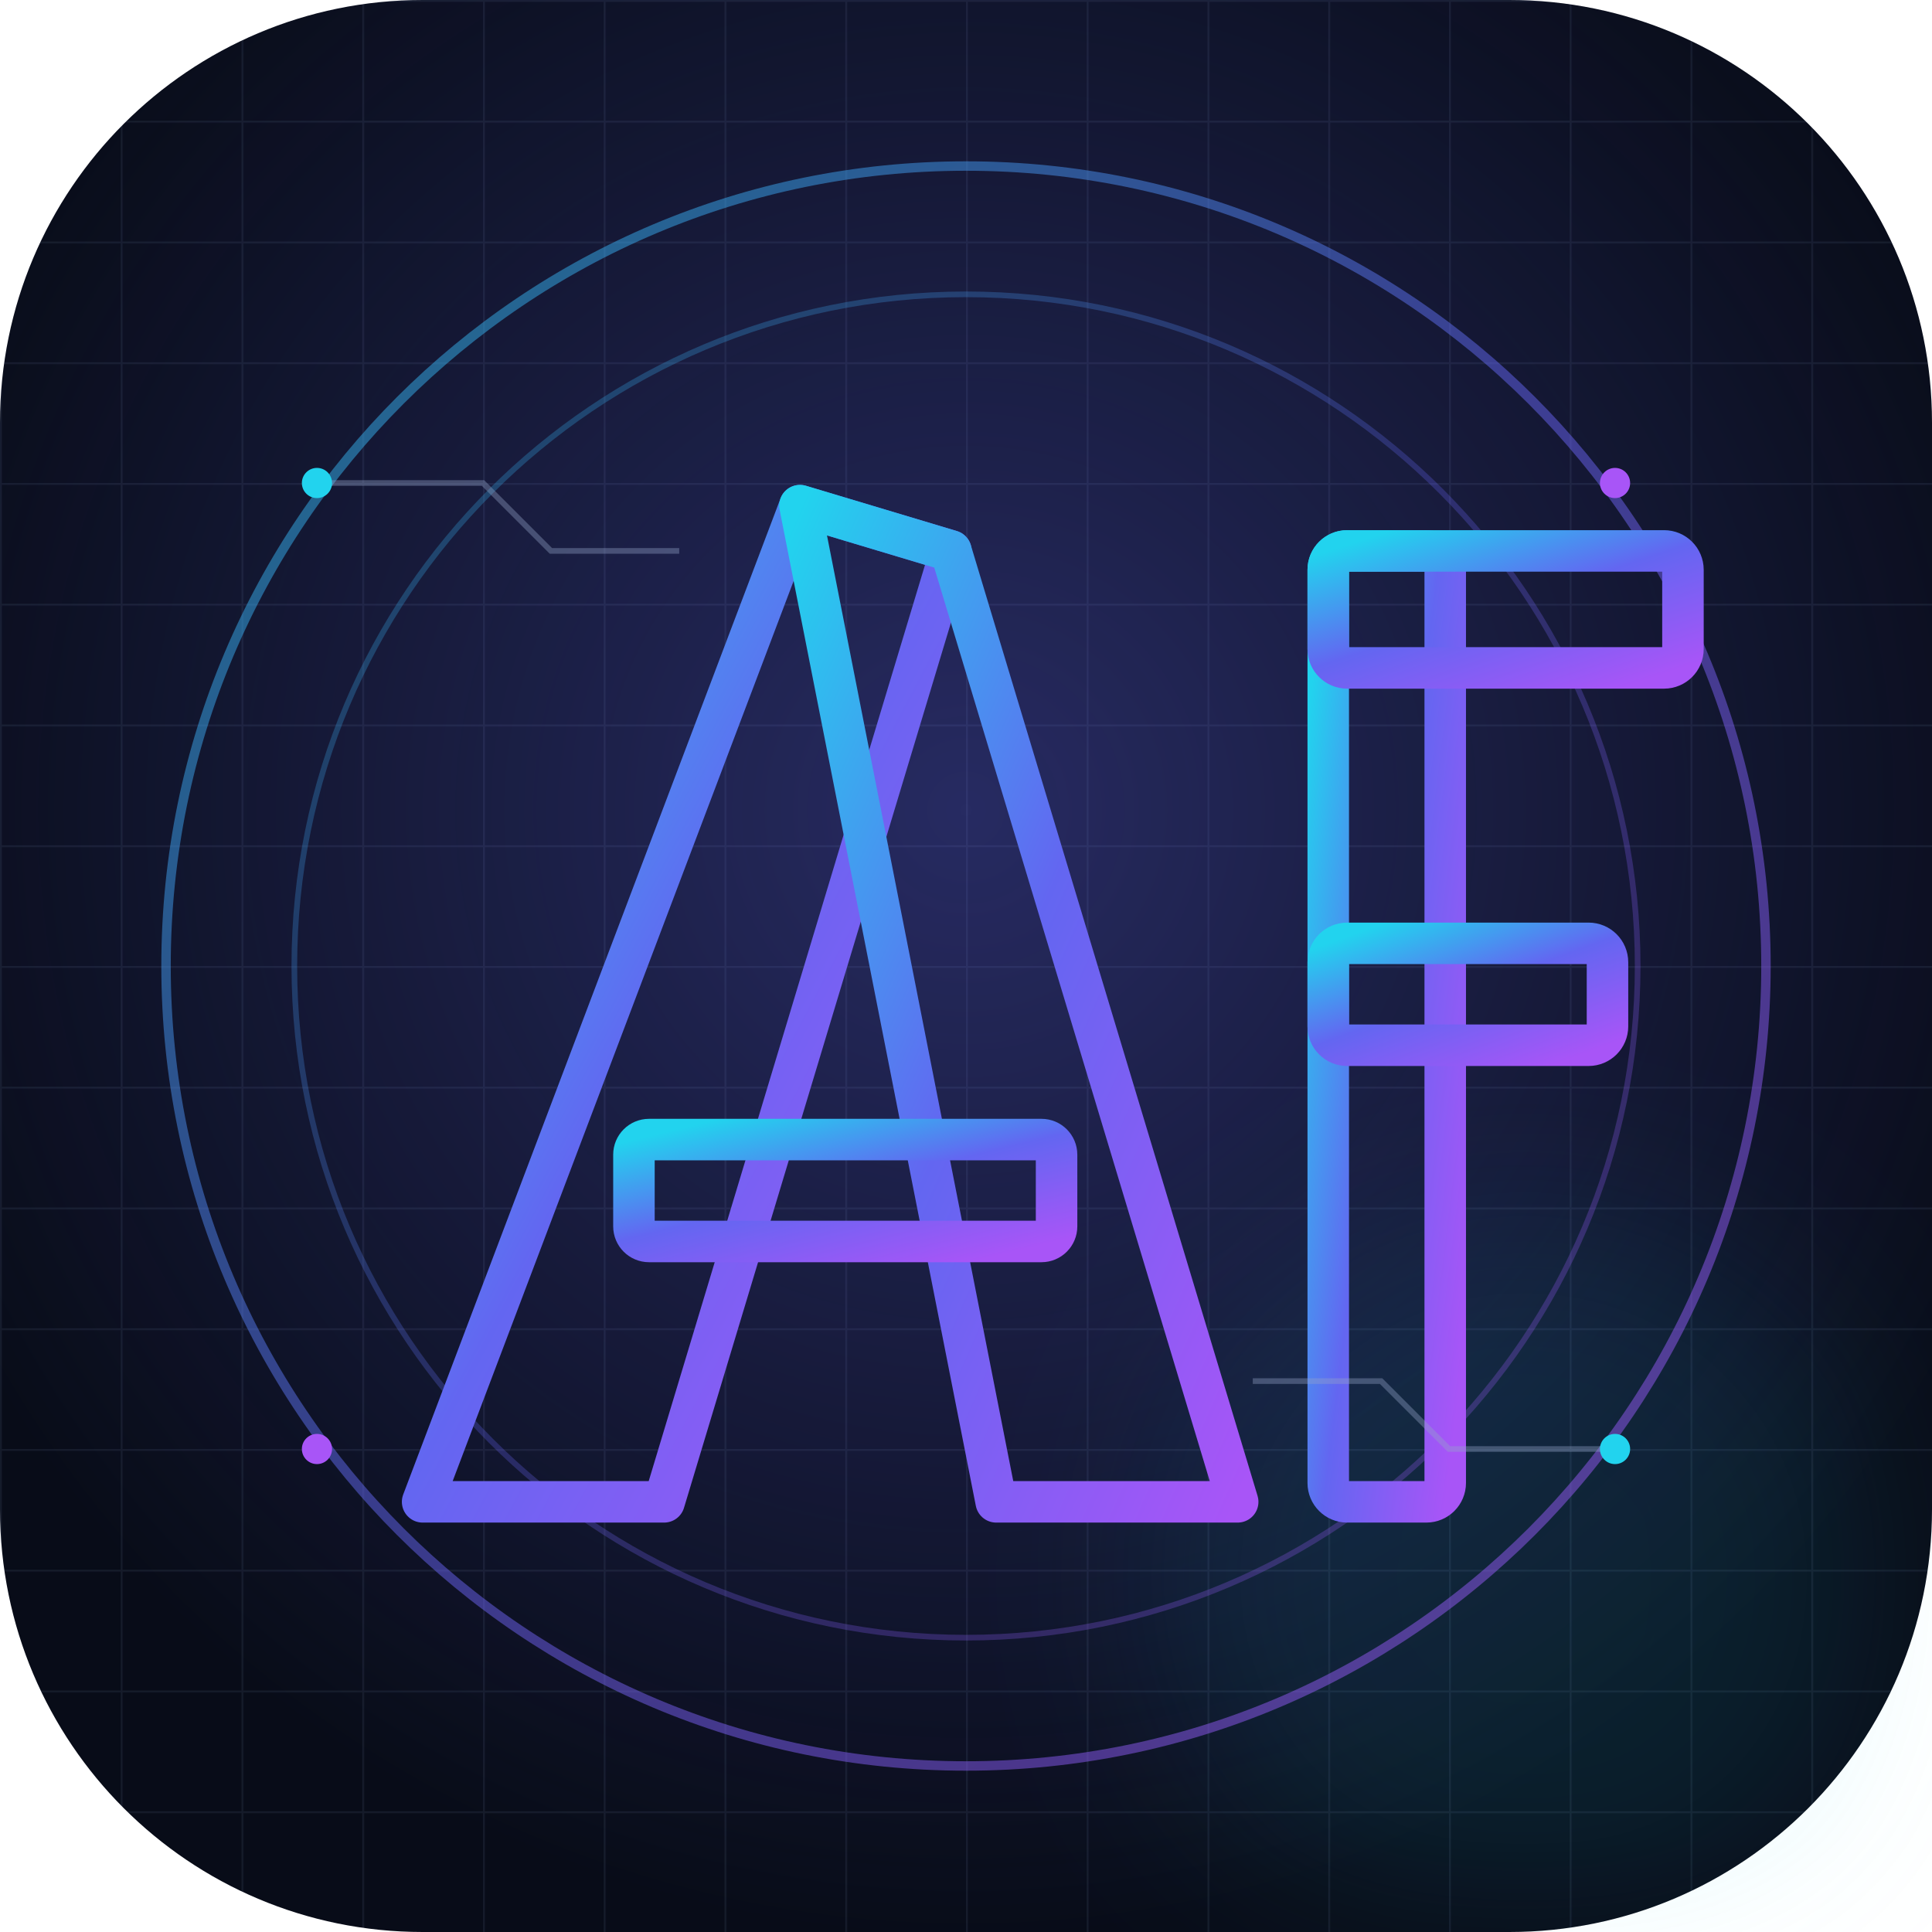
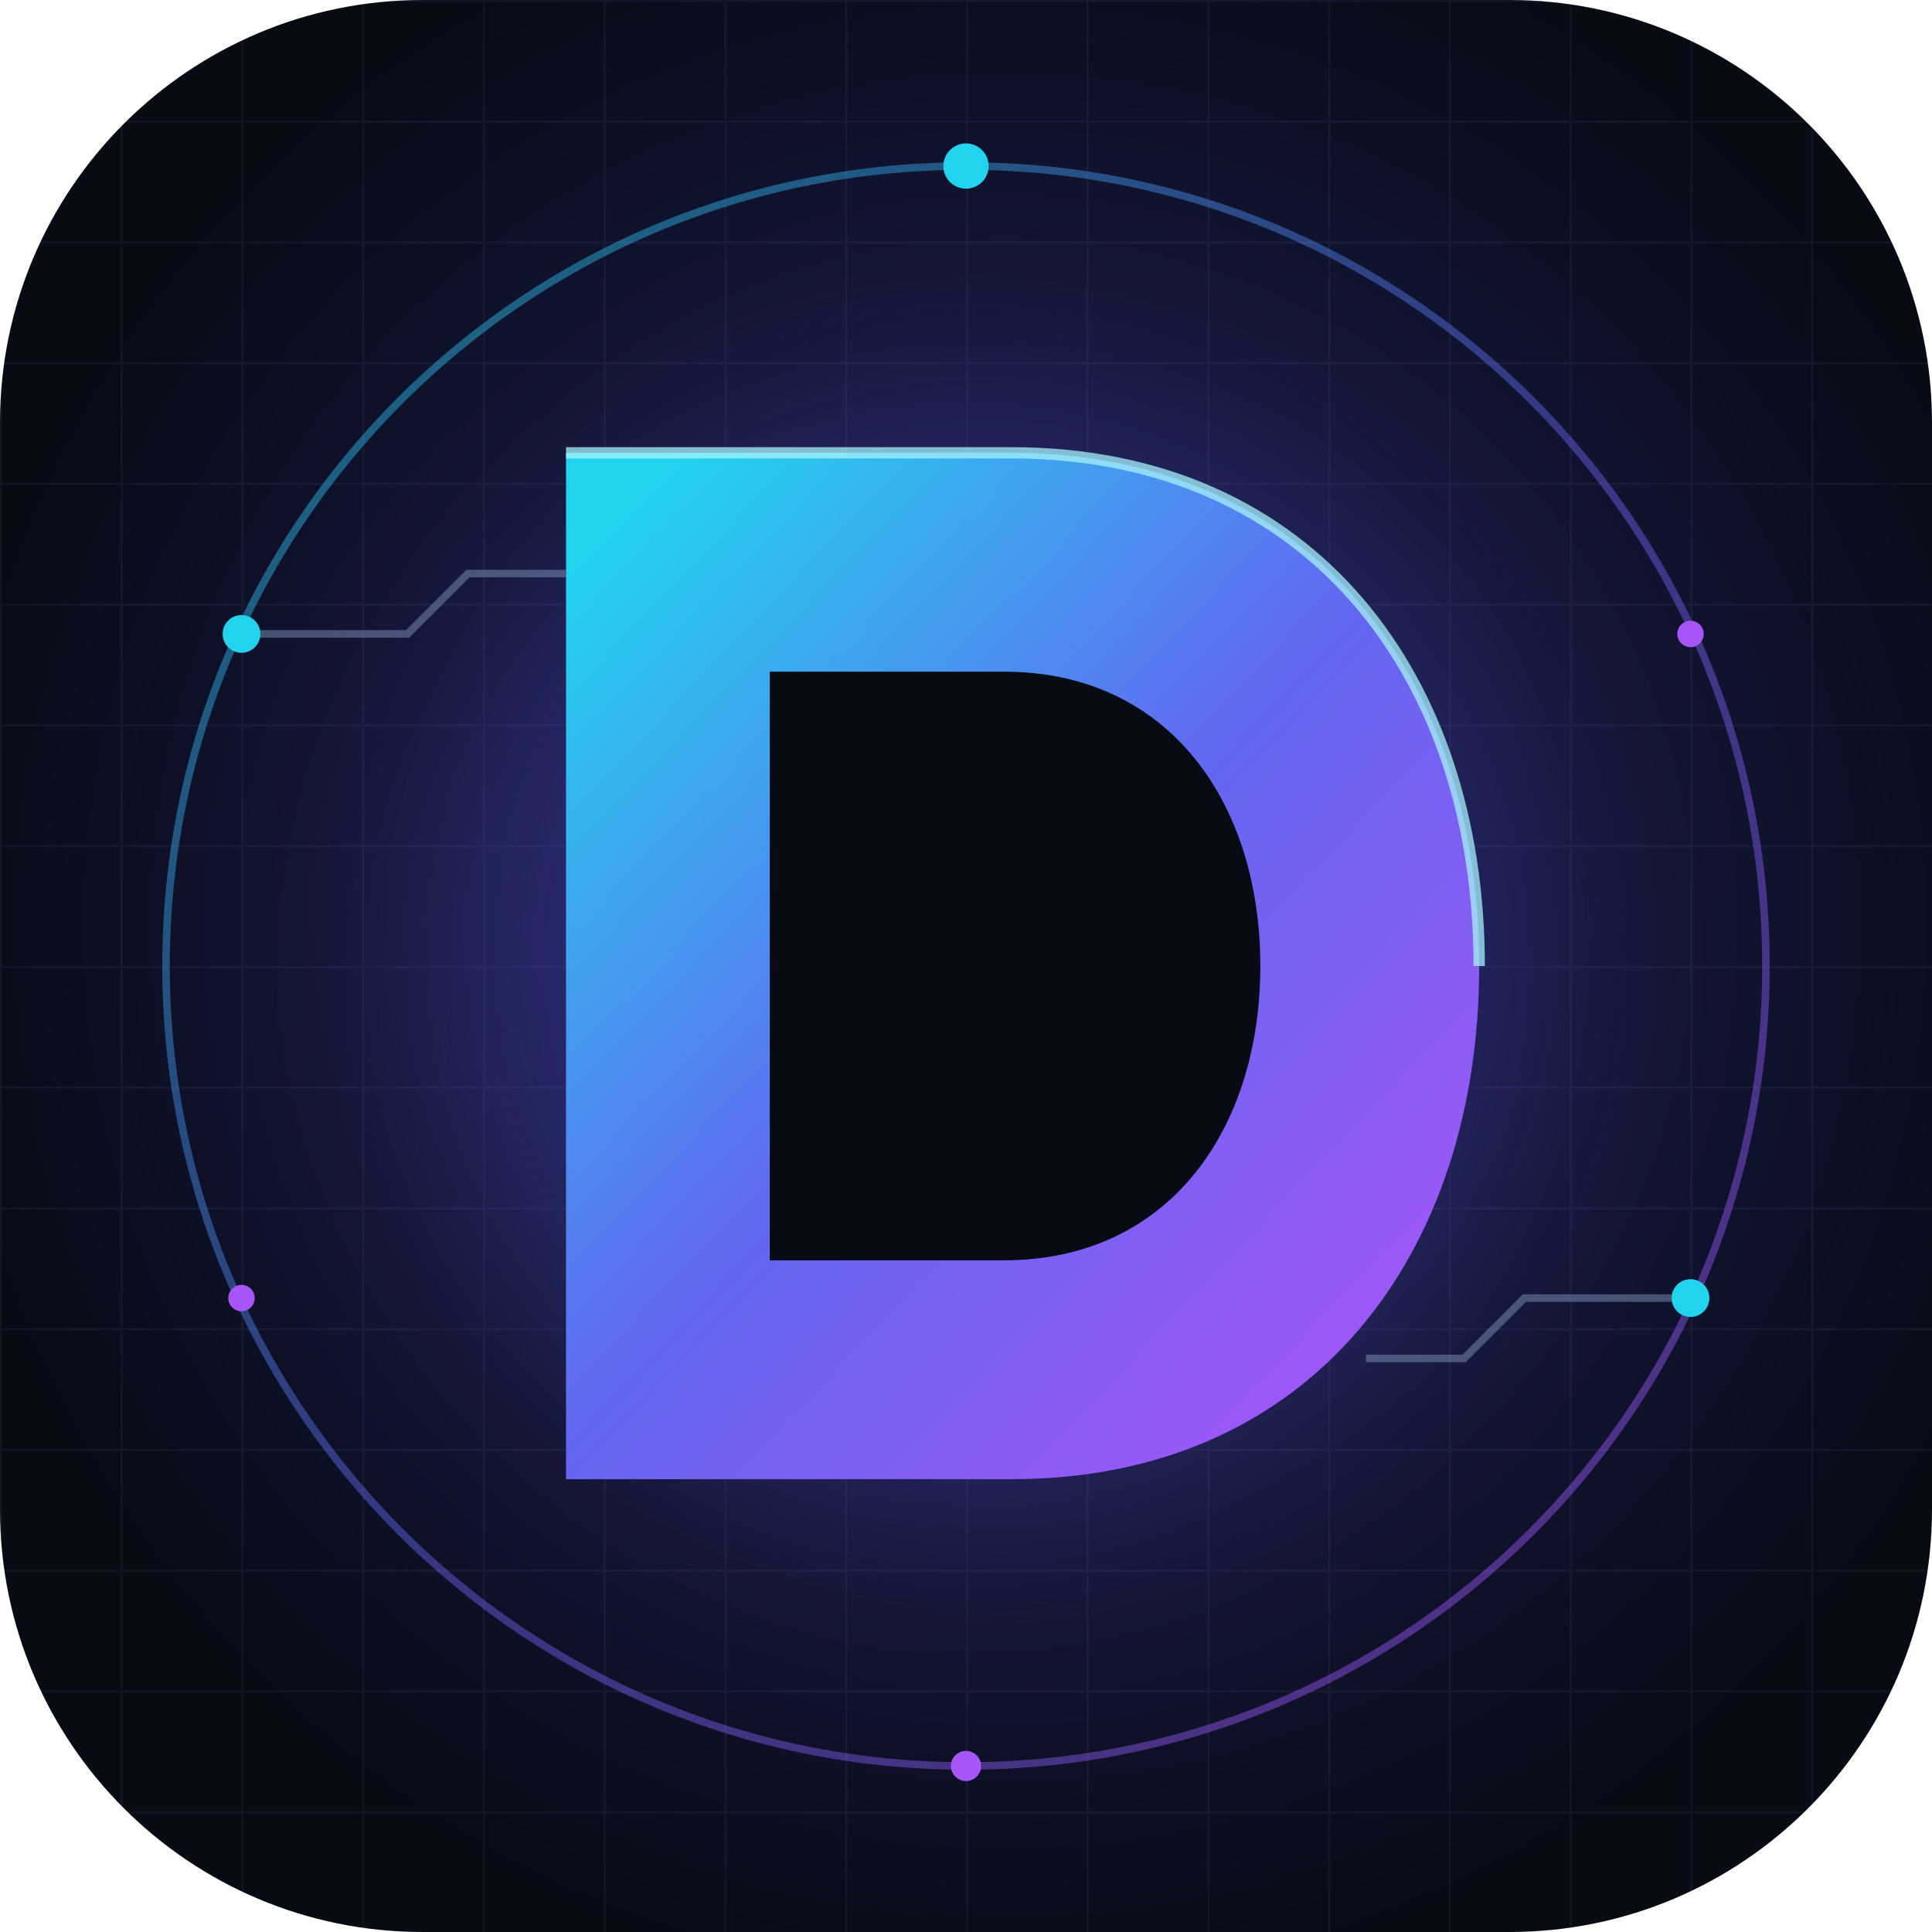
<svg xmlns="http://www.w3.org/2000/svg" width="512" height="512" viewBox="0 0 512 512" role="img" aria-labelledby="t d">
  <defs>
-     <linearGradient id="mark" x1="0" y1="0" x2="1" y2="1">
+     <linearGradient id="mark" x1="0.08" y1="0.05" x2="0.92" y2="0.95">
      <stop offset="0" stop-color="#22D3EE" />
-       <stop offset="0.48" stop-color="#6366F1" />
+       <stop offset="0.5" stop-color="#6366F1" />
      <stop offset="1" stop-color="#A855F7" />
    </linearGradient>
-     <radialGradient id="glow" cx="50%" cy="42%" r="58%">
-       <stop offset="0" stop-color="#6366F1" stop-opacity="0.34" />
-       <stop offset="1" stop-color="#6366F1" stop-opacity="0" />
+     <radialGradient id="glow" cx="52%" cy="48%" r="55%">
+       <stop offset="0" stop-color="#4F46E5" stop-opacity="0.42" />
+       <stop offset="1" stop-color="#4F46E5" stop-opacity="0" />
    </radialGradient>
    <pattern id="grid" width="32" height="32" patternUnits="userSpaceOnUse">
-       <path d="M32 0H0V32" fill="none" stroke="#93A4C8" stroke-opacity="0.10" stroke-width="1" />
+       <path d="M32 0H0V32" fill="none" stroke="#8AA0C8" stroke-opacity="0.08" stroke-width="1" />
    </pattern>
-     <filter id="soft" x="-50%" y="-50%" width="200%" height="200%">
-       <feGaussianBlur stdDeviation="26" />
+     <filter id="soft" x="-60%" y="-60%" width="220%" height="220%">
+       <feGaussianBlur stdDeviation="30" />
    </filter>
  </defs>
-   <rect width="512" height="512" rx="112" fill="#080C18" />
+   <rect width="512" height="512" rx="112" fill="#070B14" />
  <rect width="512" height="512" rx="112" fill="url(#grid)" />
  <rect width="512" height="512" rx="112" fill="url(#glow)" />
-   <circle cx="404" cy="418" r="96" fill="#22D3EE" opacity="0.10" filter="url(#soft)" />
-   <circle cx="256" cy="256" r="212" fill="none" stroke="url(#mark)" stroke-opacity="0.5" stroke-width="2.5" />
-   <circle cx="256" cy="256" r="178" fill="none" stroke="url(#mark)" stroke-opacity="0.28" stroke-width="1.5" />
-   <g fill="none" stroke="url(#mark)" stroke-width="11" stroke-linejoin="round" stroke-linecap="round">
-     <path d="M112 398 L176 398 L252 146 L212 134 Z" />
-     <path d="M212 134 L252 146 L328 398 L264 398 Z" />
-     <rect x="168" y="302" width="112" height="27" rx="4" />
-     <rect x="352" y="146" width="31" height="252" rx="5" />
-     <rect x="352" y="146" width="94" height="31" rx="5" />
-     <rect x="352" y="250" width="74" height="27" rx="5" />
-   </g>
-   <g fill="none" stroke="#93A4C8" stroke-opacity="0.38" stroke-width="1.5">
-     <path d="M84 128h44l18 18h34" />
-     <path d="M428 384h-44l-18-18h-34" />
+   <circle cx="256" cy="256" r="142" fill="#6366F1" opacity="0.22" filter="url(#soft)" />
+   <circle cx="256" cy="256" r="212" fill="none" stroke="url(#mark)" stroke-opacity="0.45" stroke-width="2" />
+   <circle cx="256" cy="44" r="6" fill="#22D3EE" />
+   <circle cx="256" cy="468" r="4" fill="#A855F7" />
+   <path d="M150 120 H268 C348 120 392 180 392 256 C392 332 348 392 268 392 H150 Z" fill="url(#mark)" />
+   <path d="M204 178 H266 C310 178 334 213 334 256 C334 299 310 334 266 334 H204 Z" fill="#070B14" />
+   <path d="M150 120 H268 C348 120 392 180 392 256" fill="none" stroke="#A5F3FC" stroke-opacity="0.75" stroke-width="3" />
+   <g fill="none" stroke="#8AA0C8" stroke-opacity="0.45" stroke-width="2">
+     <path d="M64 168h44l16-16h26" />
+     <path d="M448 344h-44l-16 16h-26" />
  </g>
  <g fill="#22D3EE">
-     <circle cx="84" cy="128" r="4" />
-     <circle cx="428" cy="384" r="4" />
+     <circle cx="64" cy="168" r="5" />
+     <circle cx="448" cy="344" r="5" />
  </g>
  <g fill="#A855F7">
-     <circle cx="428" cy="128" r="4" />
-     <circle cx="84" cy="384" r="4" />
+     <circle cx="448" cy="168" r="3.5" />
+     <circle cx="64" cy="344" r="3.5" />
  </g>
</svg>
